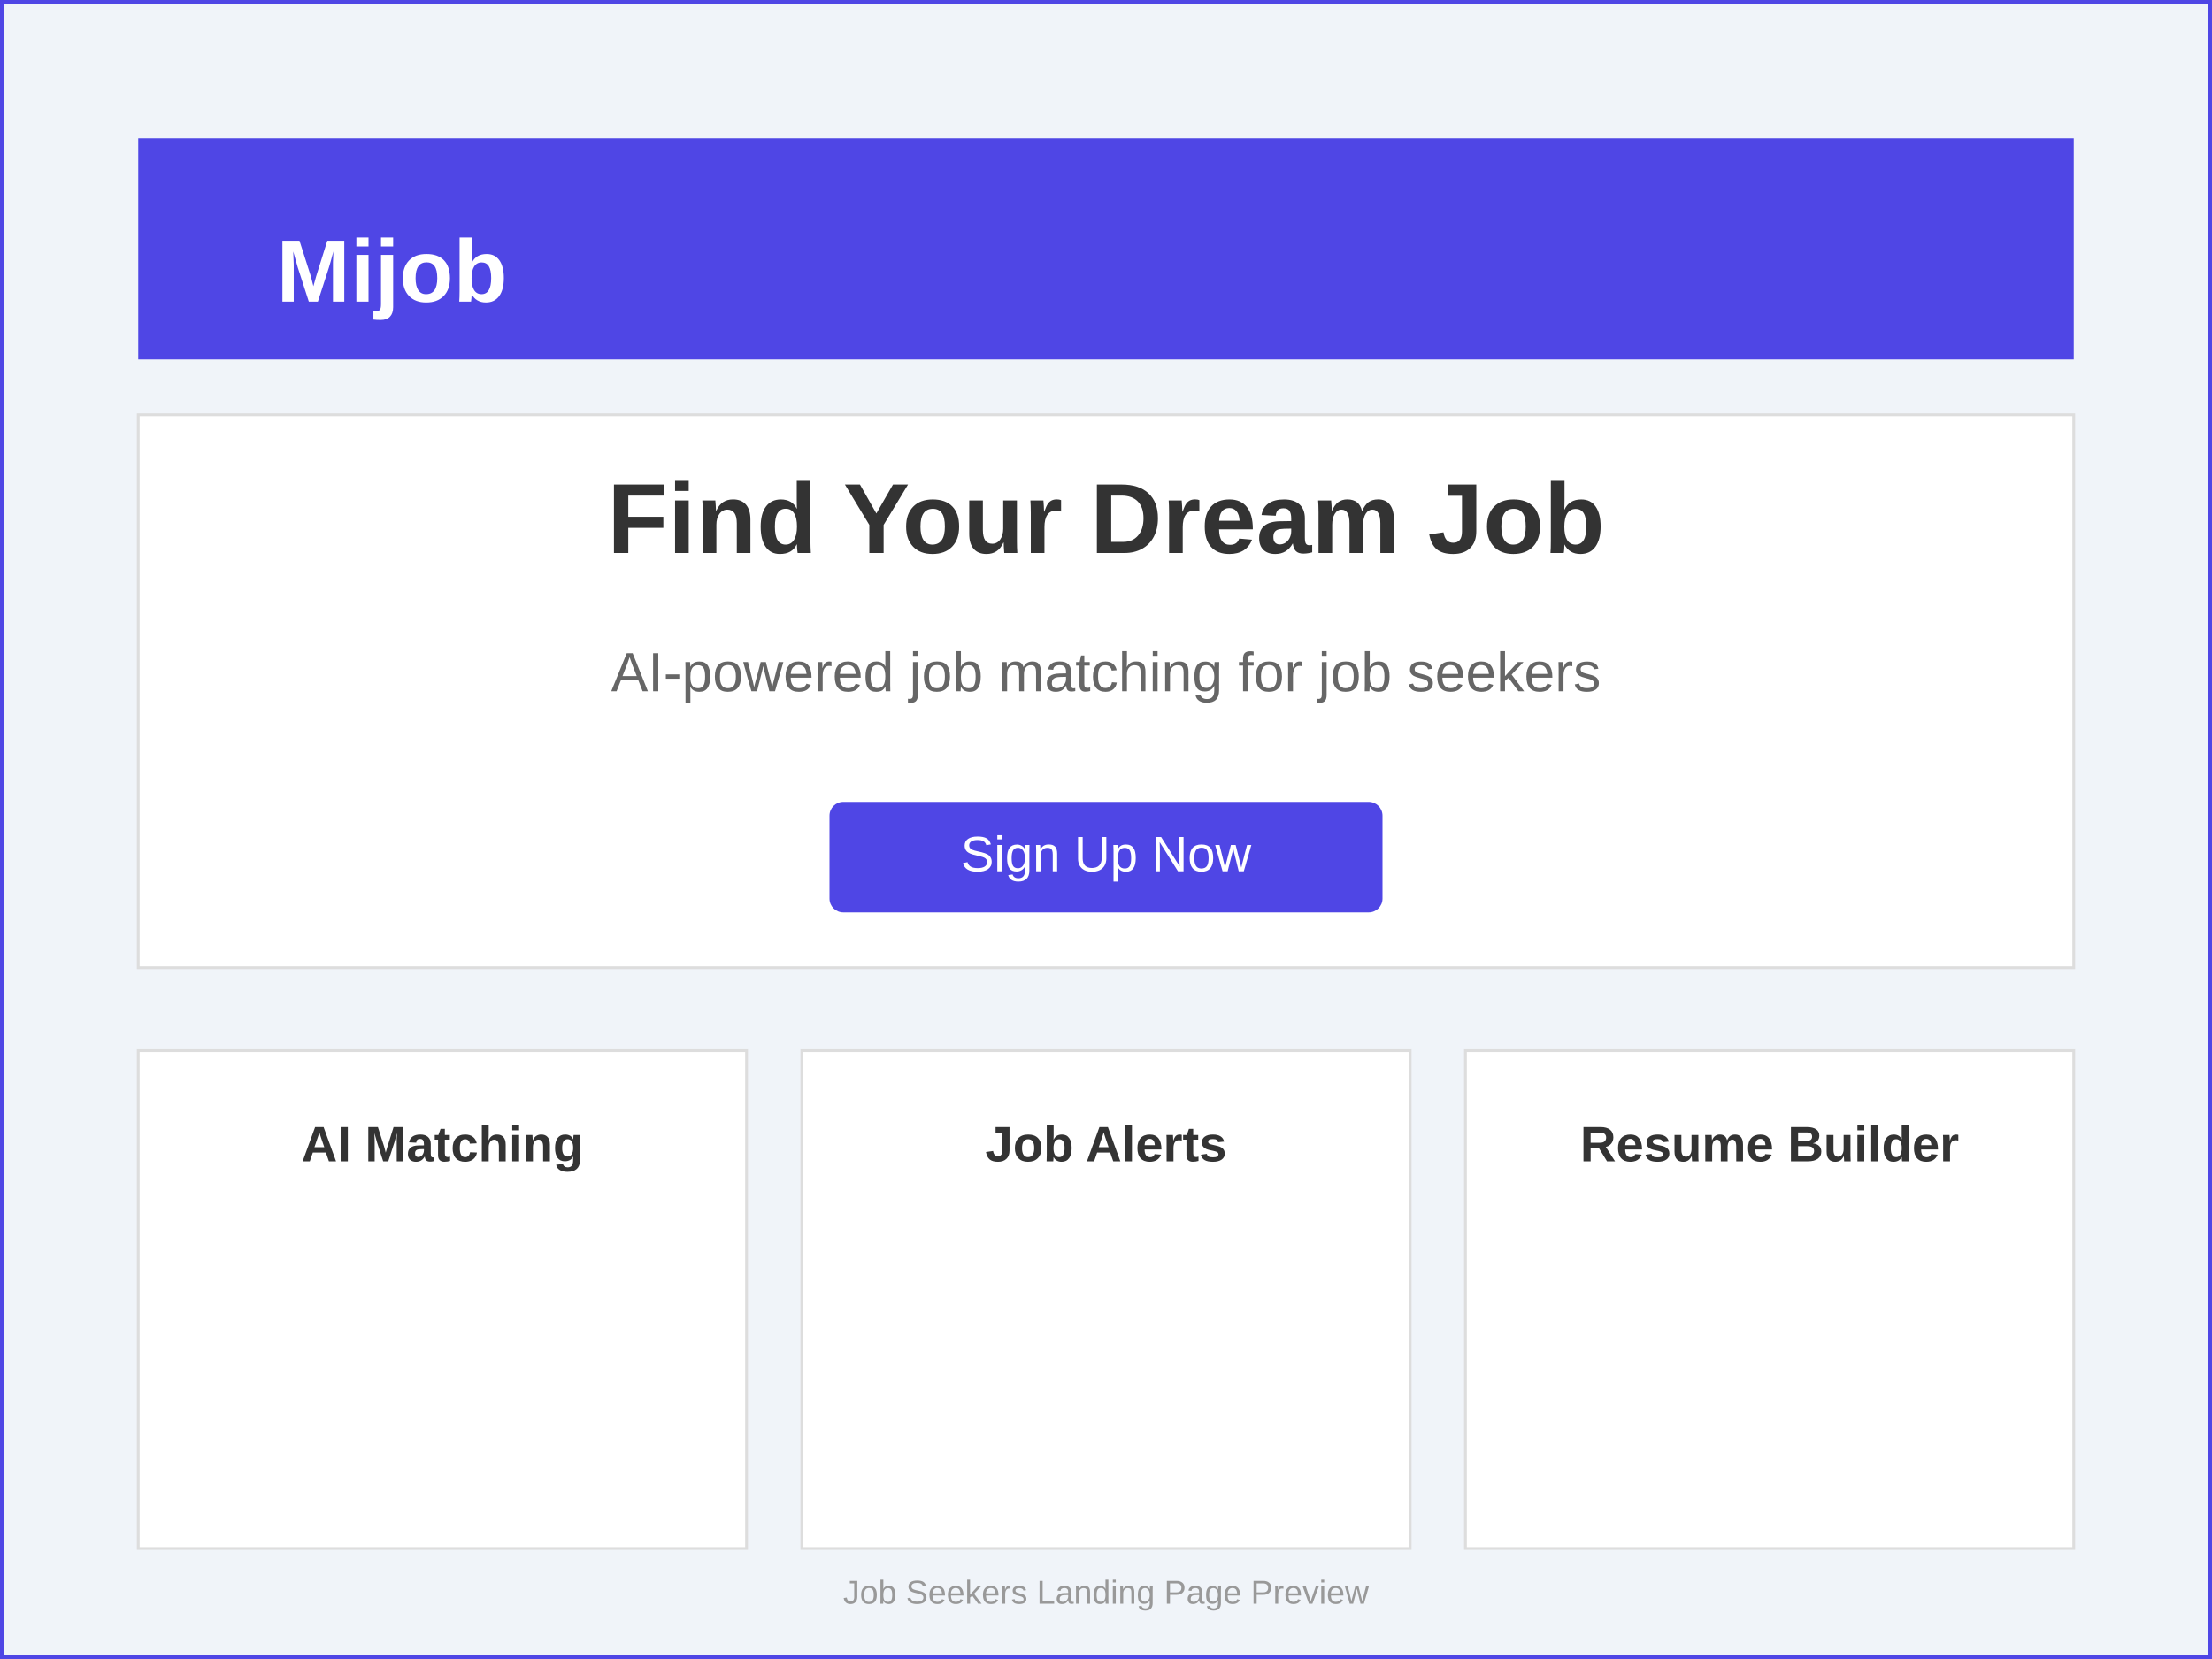
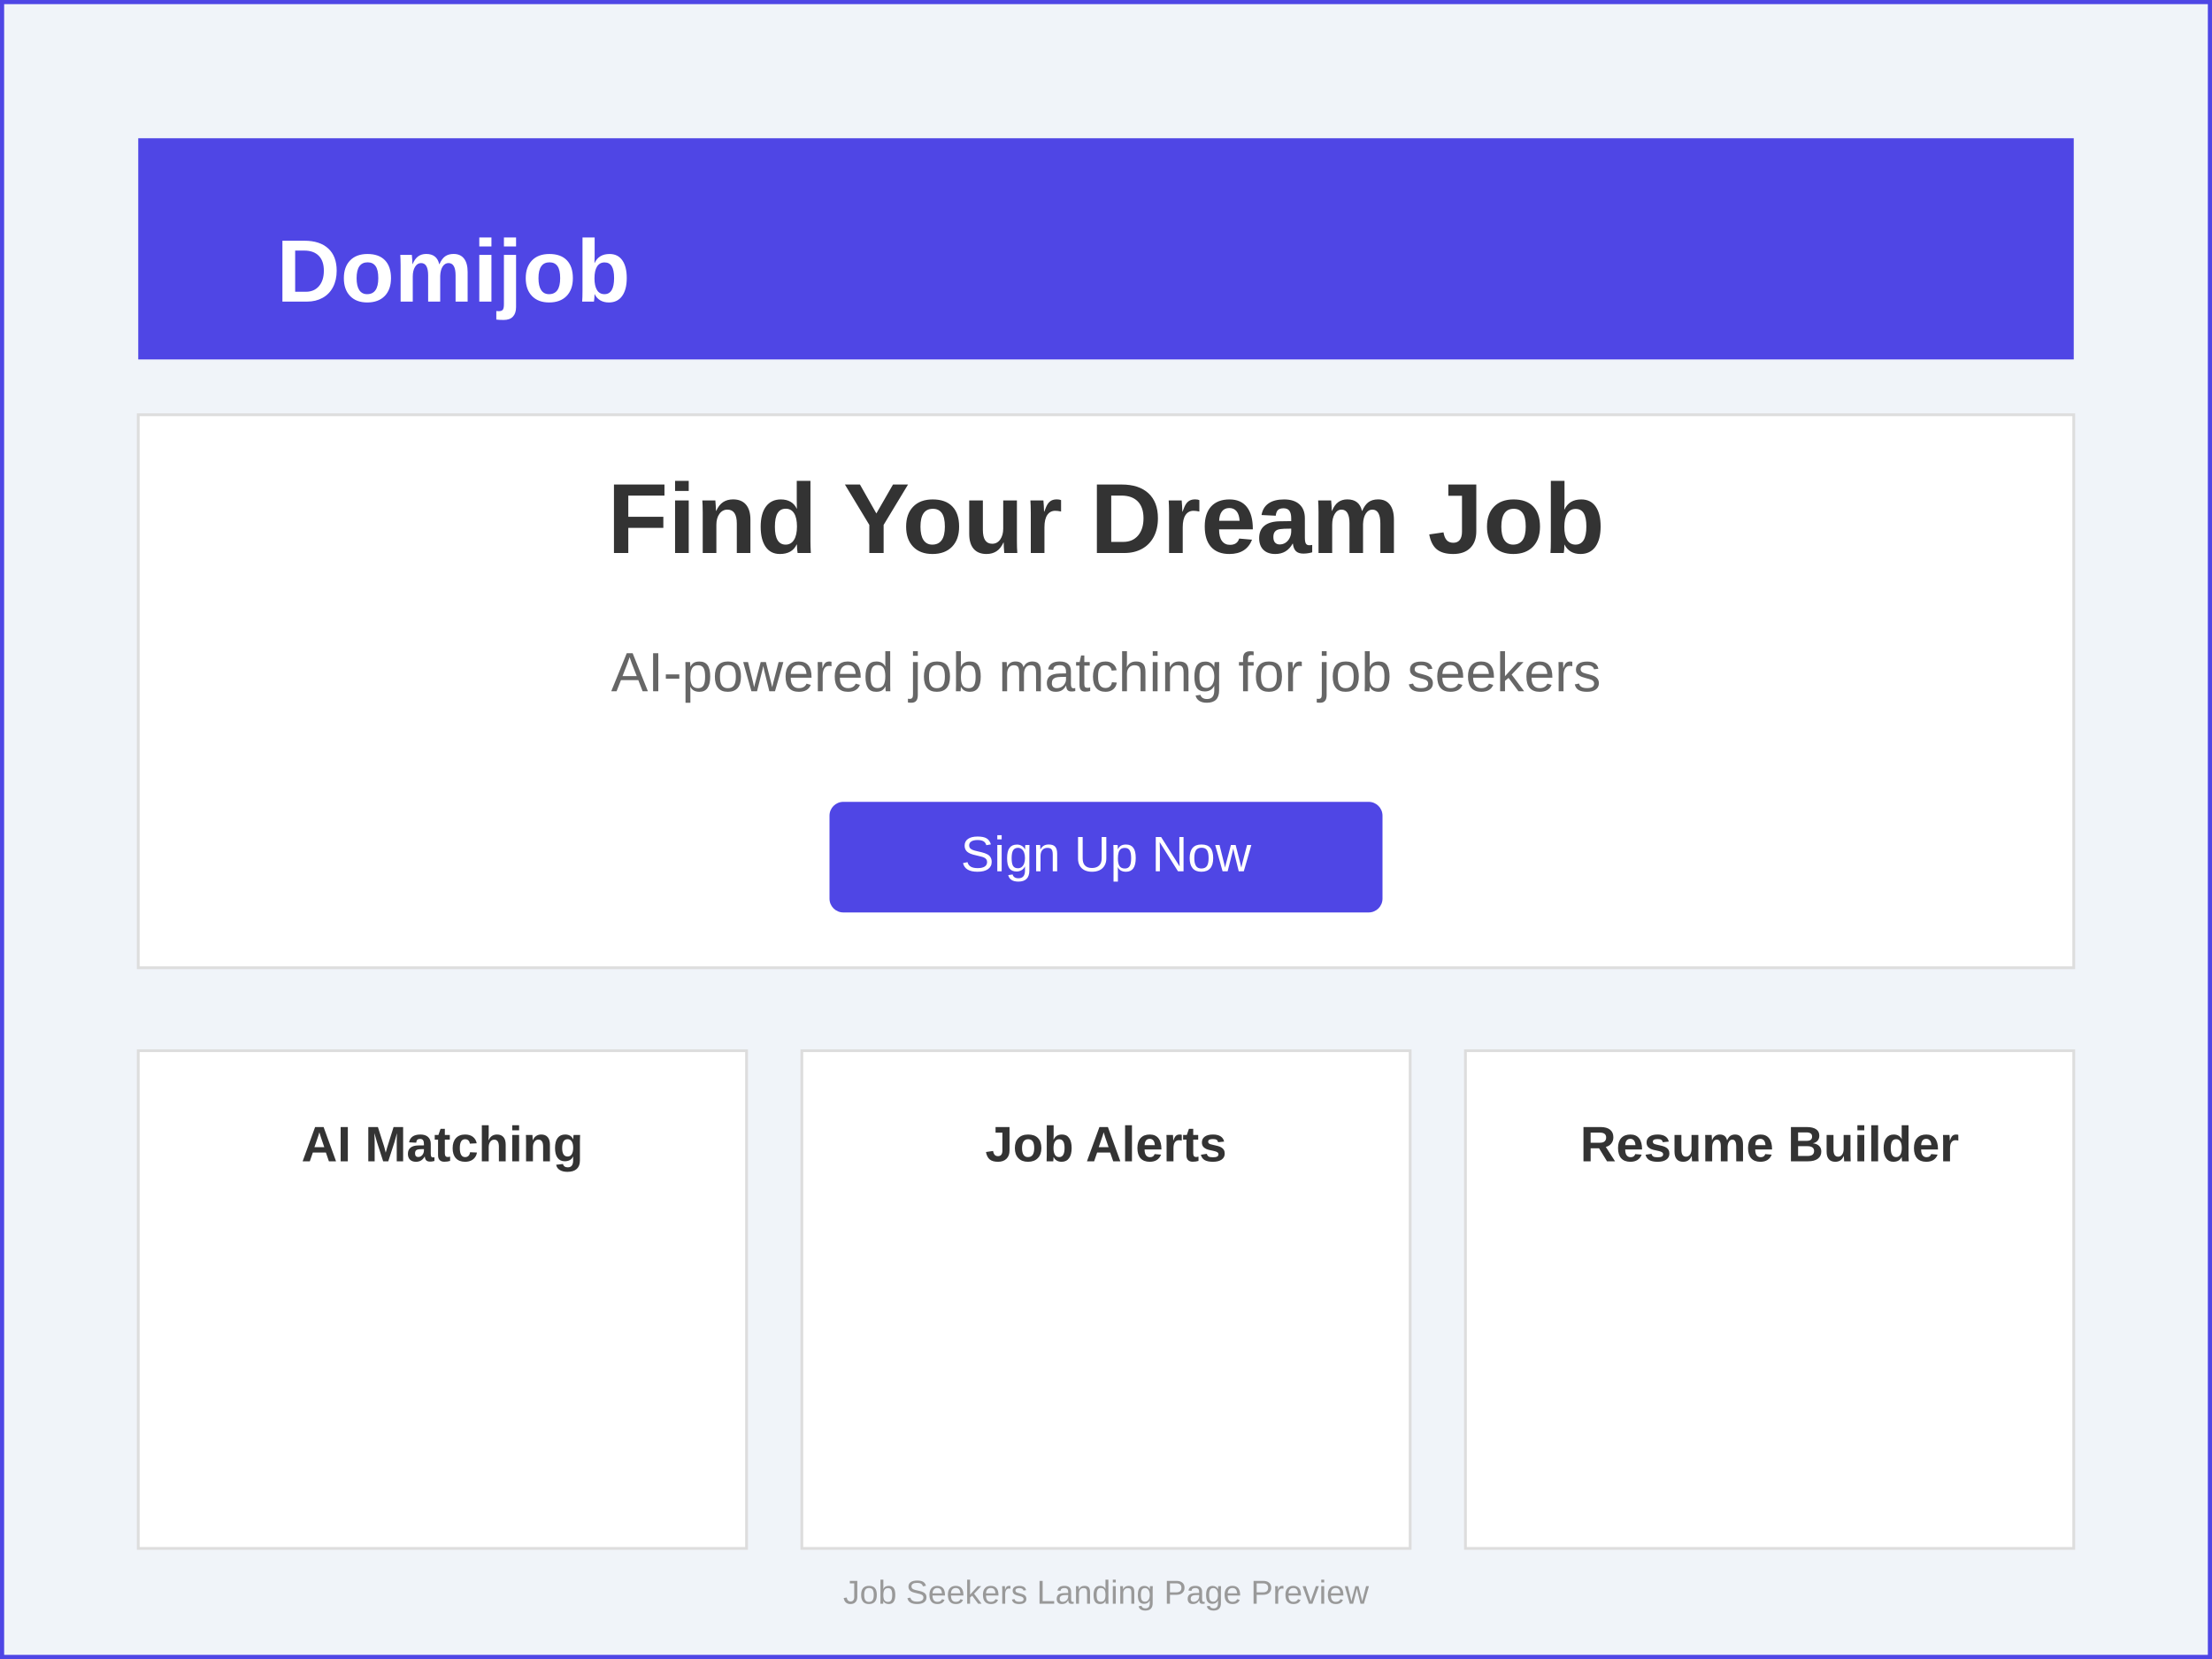
<svg xmlns="http://www.w3.org/2000/svg" width="800" height="600">
  <rect width="100%" height="100%" fill="#f0f4f9" />
  <rect width="100%" height="100%" fill="none" stroke="#4f46e5" stroke-width="3" />
  <rect x="50" y="50" width="700" height="80" fill="#4f46e5" />
-   <text x="100" y="100" font-family="Arial, sans-serif" font-size="32" font-weight="bold" text-anchor="start" dominant-baseline="middle" fill="white">Mijob</text>
+   <text x="100" y="100" font-family="Arial, sans-serif" font-size="32" font-weight="bold" text-anchor="start" dominant-baseline="middle" fill="white">Domijob</text>
  <rect x="50" y="150" width="700" height="200" fill="white" stroke="#ddd" />
  <text x="400" y="200" font-family="Arial, sans-serif" font-size="36" font-weight="bold" text-anchor="middle" fill="#333">Find Your Dream Job</text>
  <text x="400" y="250" font-family="Arial, sans-serif" font-size="20" text-anchor="middle" fill="#666">AI-powered job matching for job seekers</text>
  <rect x="300" y="290" width="200" height="40" rx="5" fill="#4f46e5" />
  <text x="400" y="310" font-family="Arial, sans-serif" font-size="18" text-anchor="middle" dominant-baseline="middle" fill="white">Sign Up Now</text>
  <rect x="50" y="380" width="220" height="180" fill="white" stroke="#ddd" />
  <text x="160" y="420" font-family="Arial, sans-serif" font-size="18" font-weight="bold" text-anchor="middle" fill="#333">AI Matching</text>
  <rect x="290" y="380" width="220" height="180" fill="white" stroke="#ddd" />
  <text x="400" y="420" font-family="Arial, sans-serif" font-size="18" font-weight="bold" text-anchor="middle" fill="#333">Job Alerts</text>
  <rect x="530" y="380" width="220" height="180" fill="white" stroke="#ddd" />
  <text x="640" y="420" font-family="Arial, sans-serif" font-size="18" font-weight="bold" text-anchor="middle" fill="#333">Resume Builder</text>
  <text x="400" y="580" font-family="Arial, sans-serif" font-size="12" text-anchor="middle" fill="#999">Job Seekers Landing Page Preview</text>
</svg>
